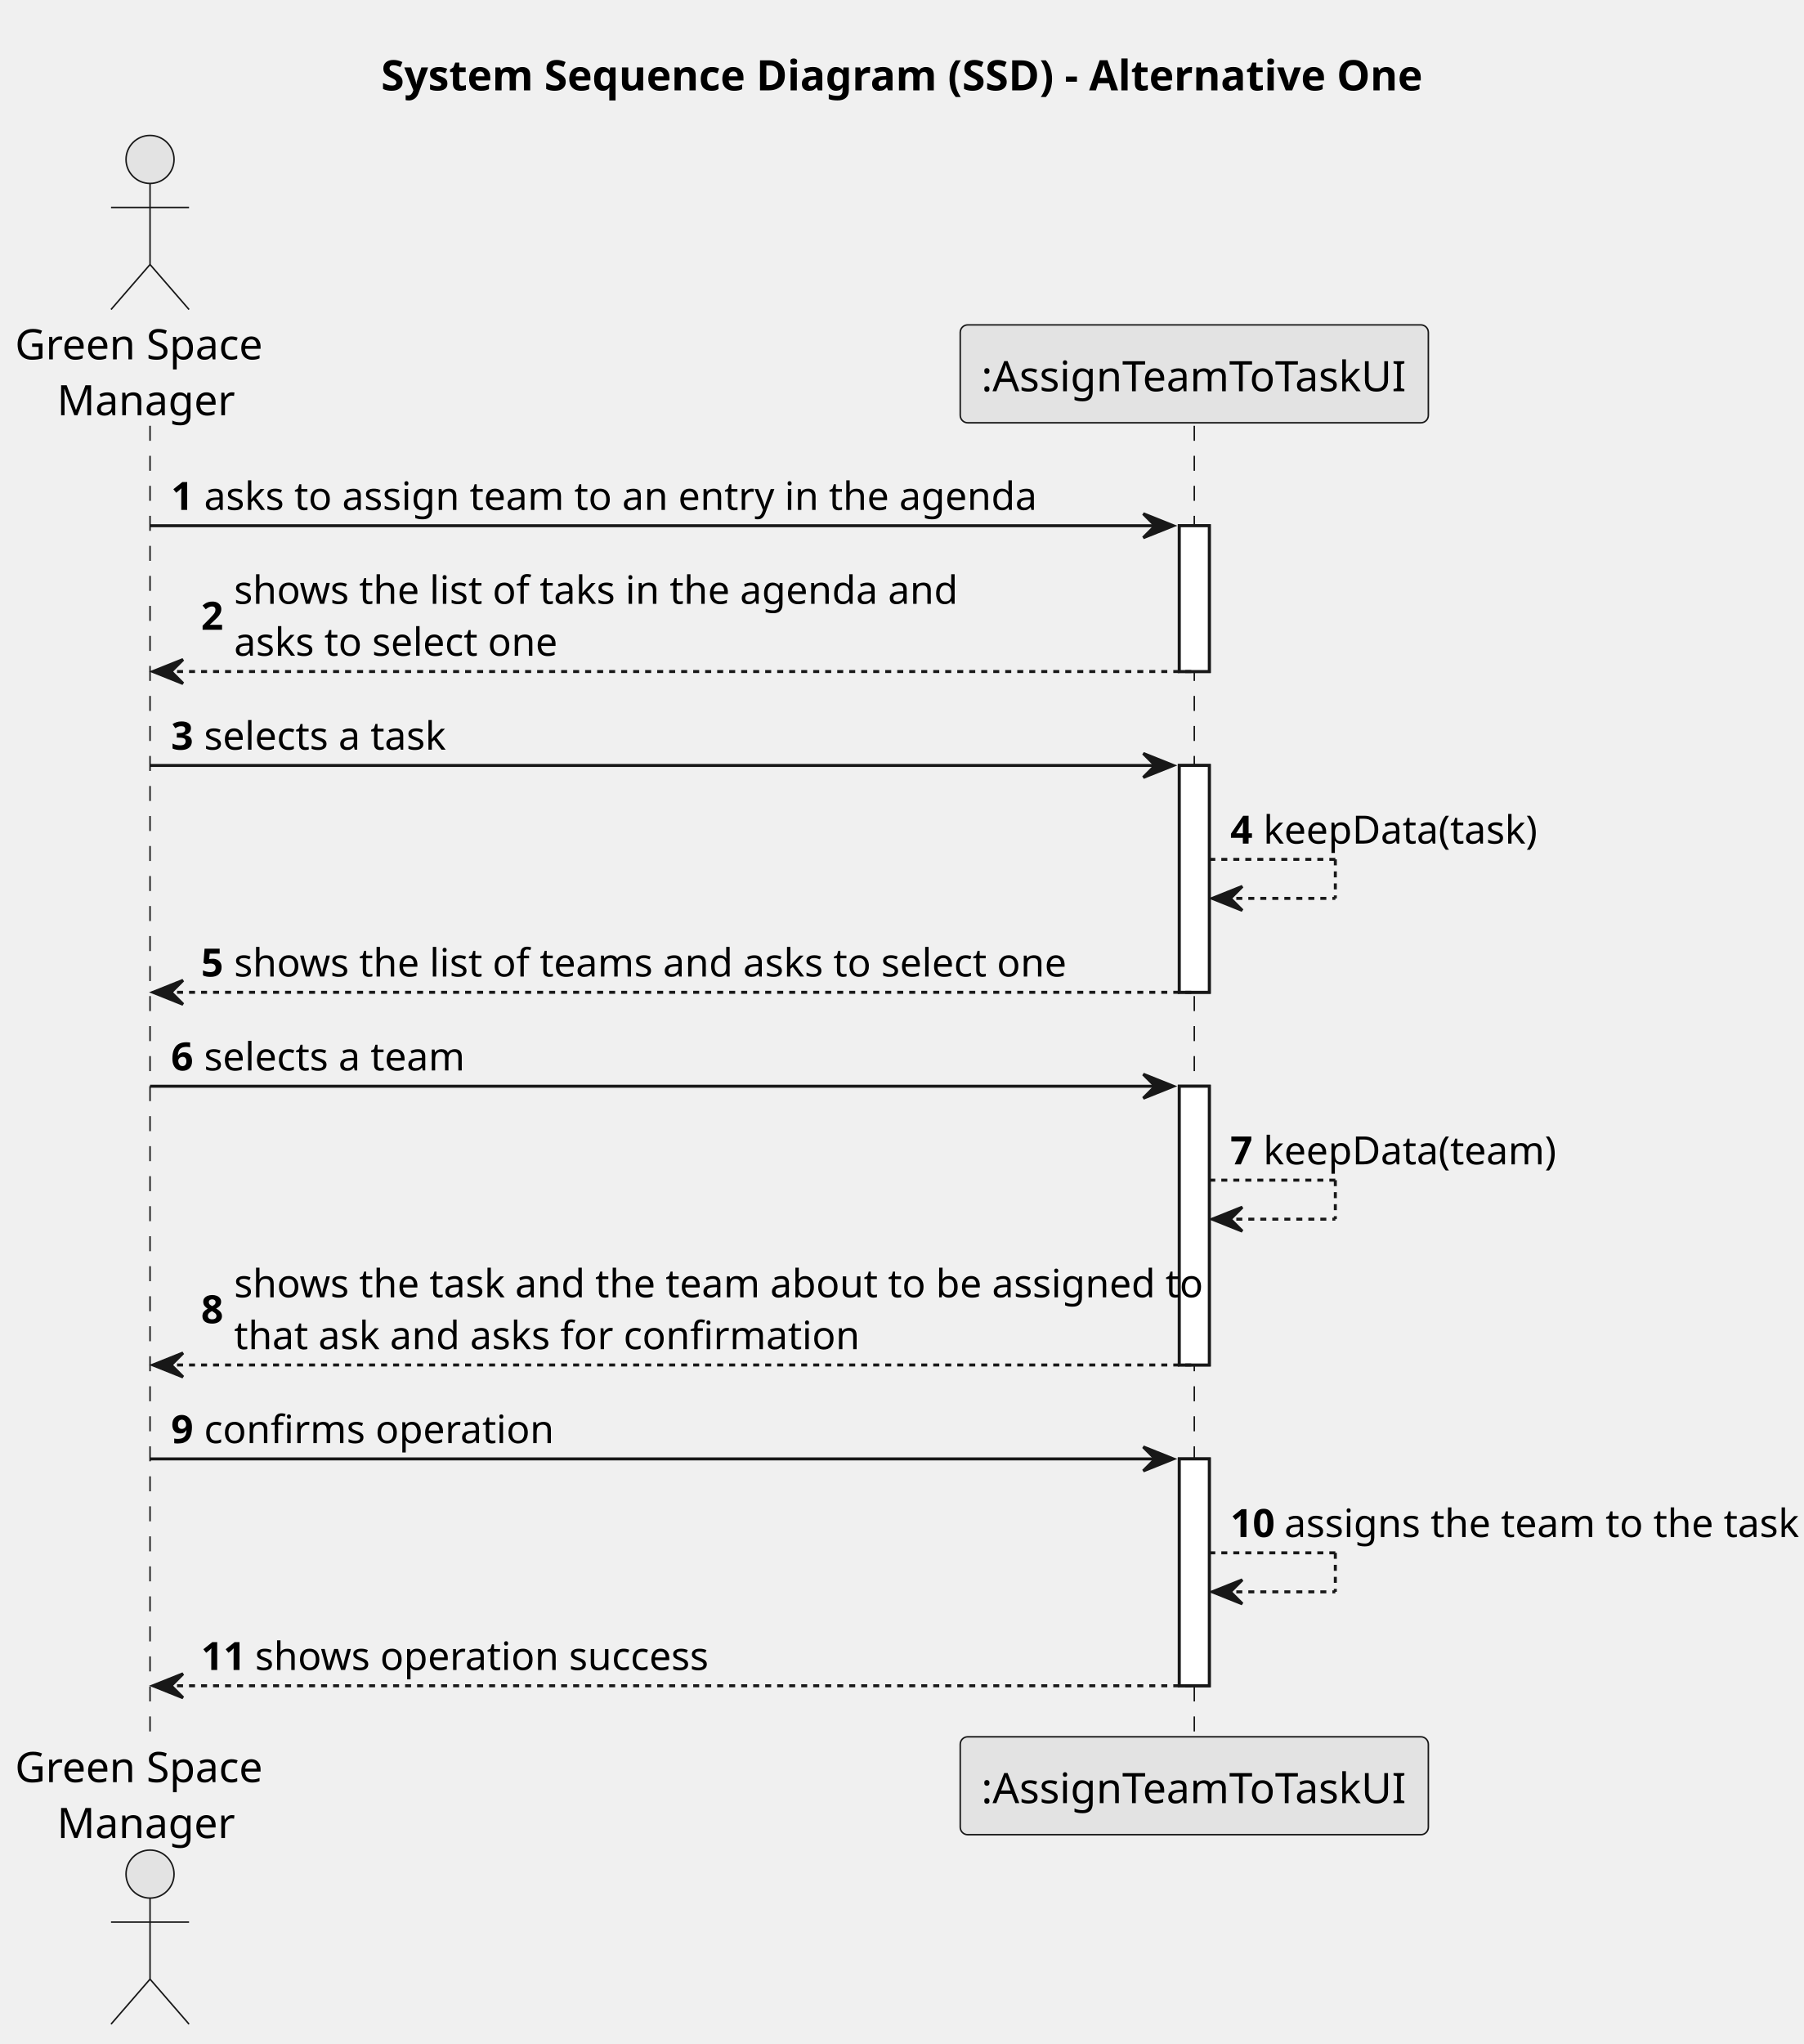
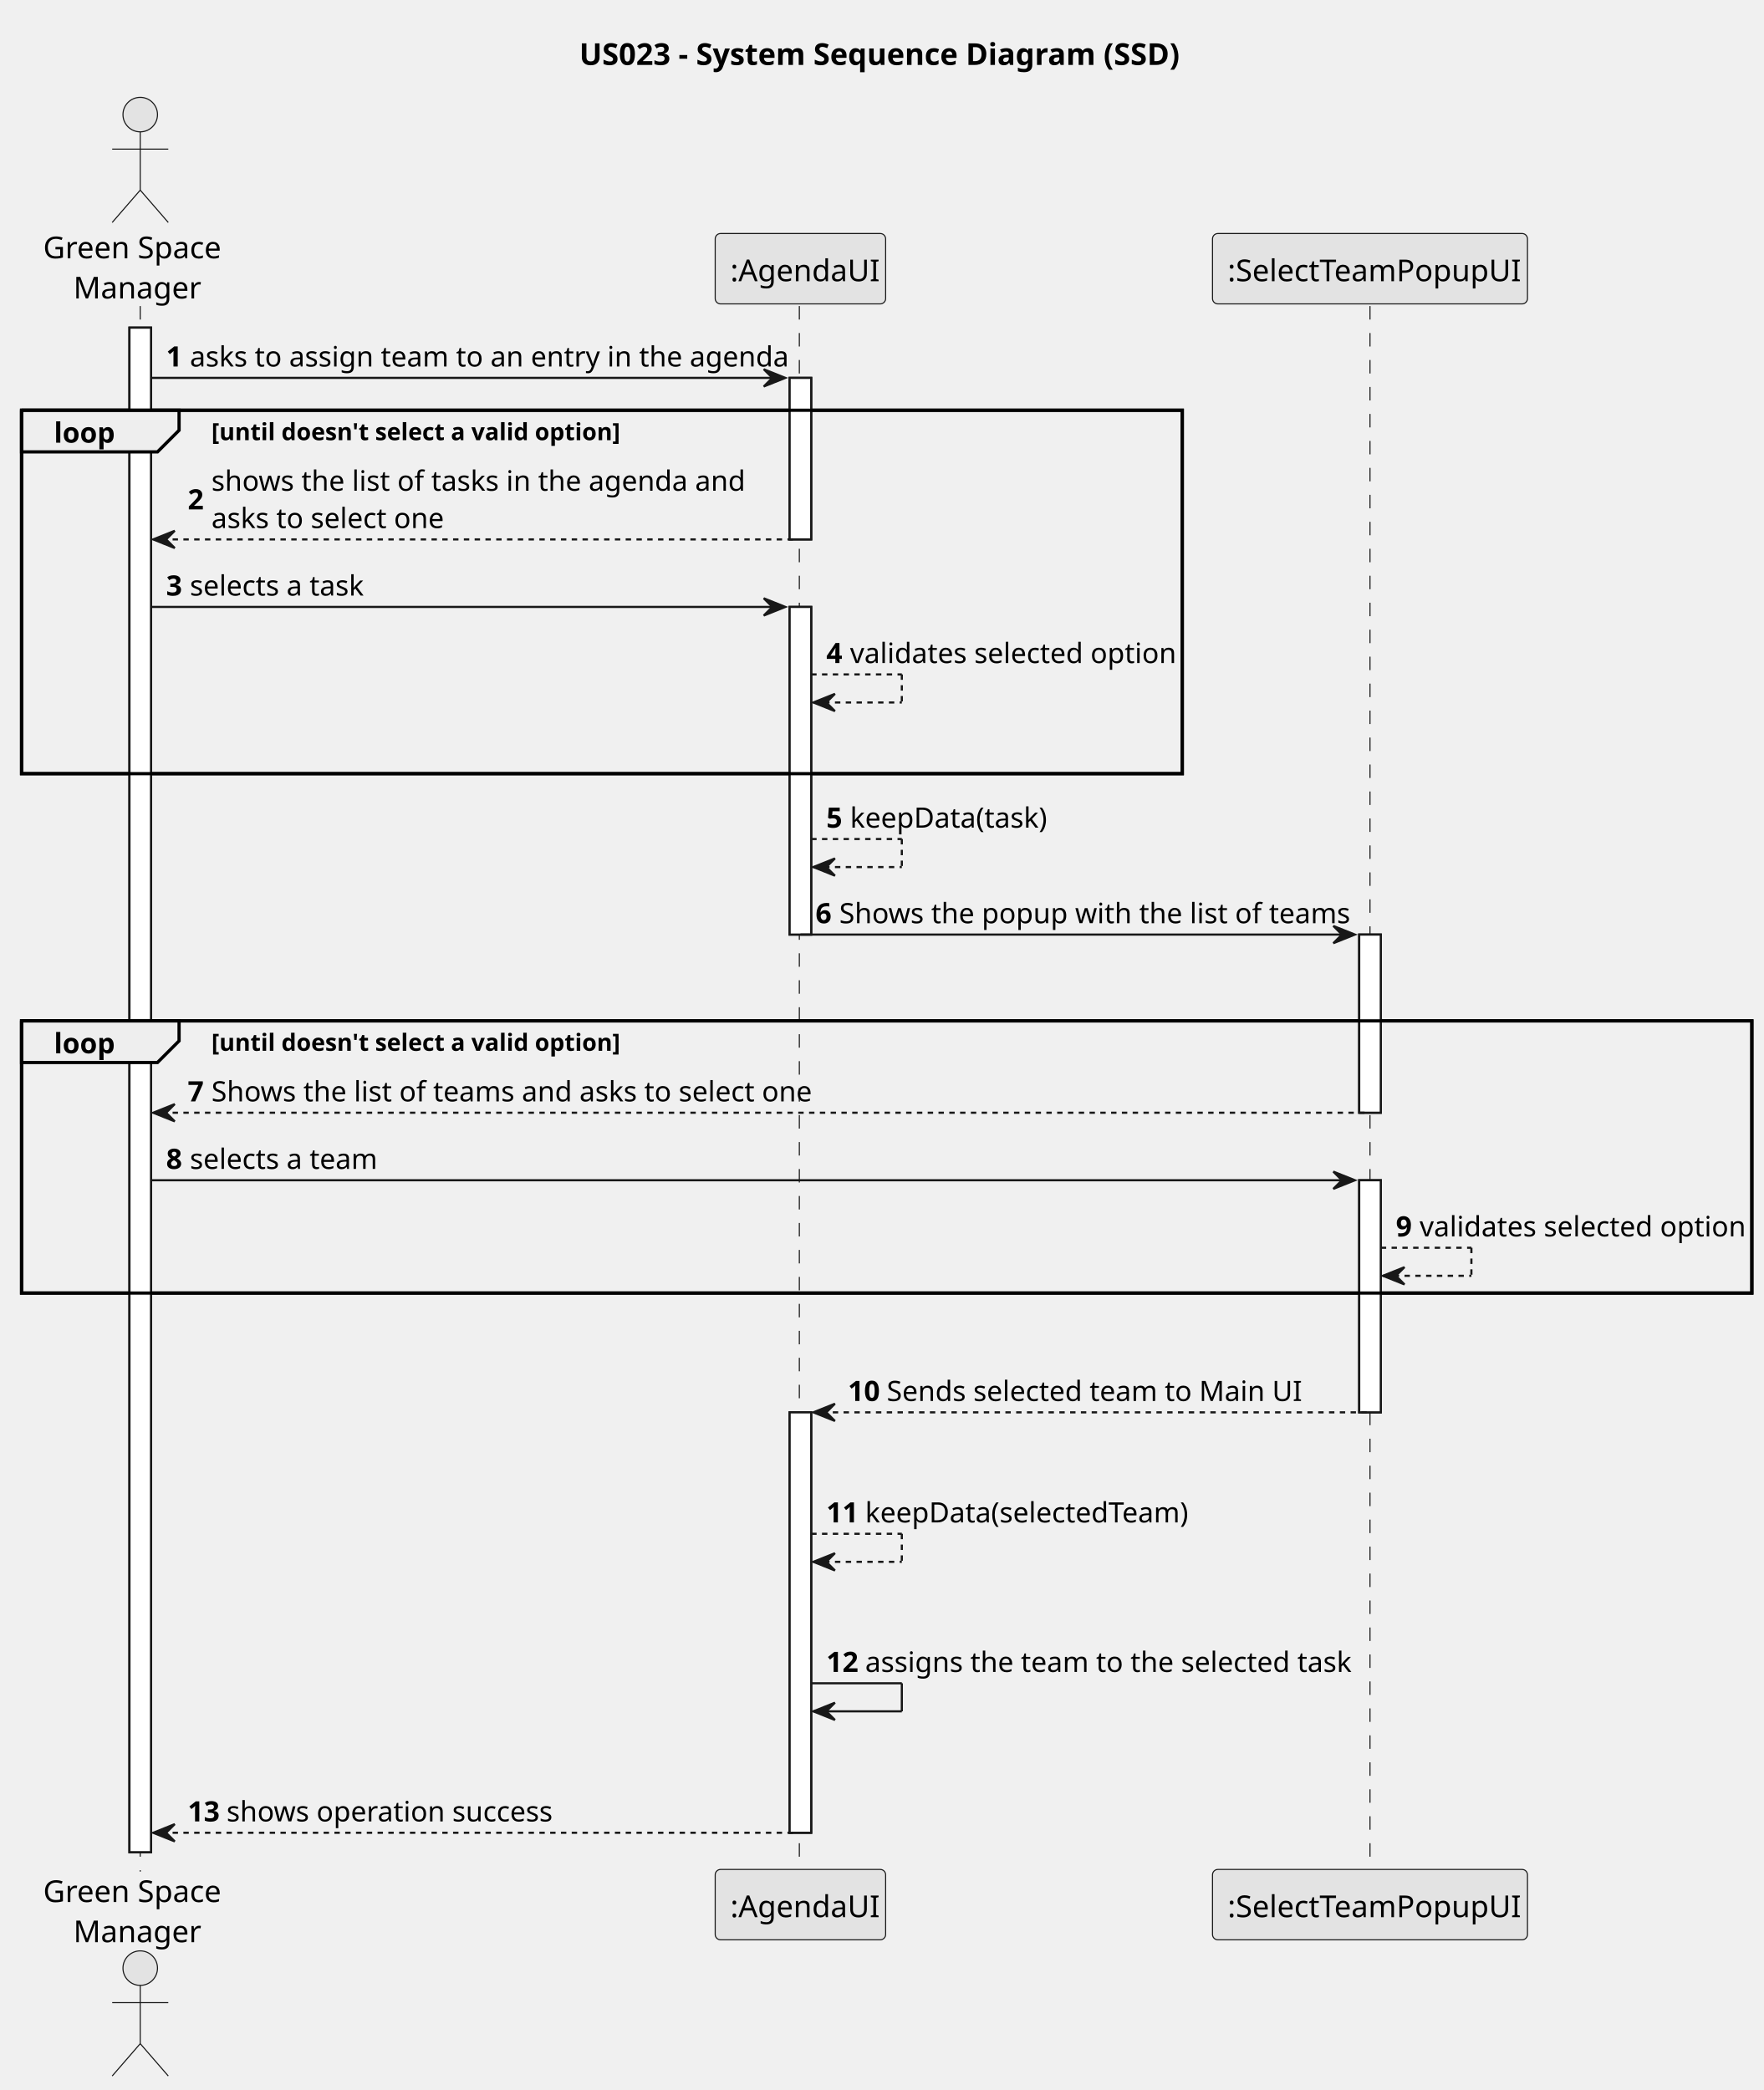
- <svg xmlns="http://www.w3.org/2000/svg" contentStyleType="text/css" height="681px" preserveAspectRatio="none" style="width:601px;height:681px;background:#FFFFFF;" version="1.1" viewBox="0 0 601 681" width="601px" zoomAndPan="magnify">
+ <svg xmlns="http://www.w3.org/2000/svg" contentStyleType="text/css" height="775.2px" preserveAspectRatio="none" style="width:654px;height:775px;background:#FFFFFF;" version="1.1" viewBox="0 0 654 775" width="654.4px" zoomAndPan="magnify">
  <defs />
  <g>
-     <text fill="#000000" font-family="sans-serif" font-size="14" font-weight="bold" lengthAdjust="spacing" textLength="351" x="127" y="30.107">System Sequence Diagram (SSD) - Alternative One</text>
-     <rect fill="#FFFFFF" height="48.582" style="stroke:#181818;stroke-width:1.0;" width="10" x="393" y="175.154" />
-     <rect fill="#FFFFFF" height="75.582" style="stroke:#181818;stroke-width:1.0;" width="10" x="393" y="255.027" />
-     <rect fill="#FFFFFF" height="92.873" style="stroke:#181818;stroke-width:1.0;" width="10" x="393" y="361.9" />
-     <rect fill="#FFFFFF" height="75.582" style="stroke:#181818;stroke-width:1.0;" width="10" x="393" y="486.065" />
-     <line style="stroke:#181818;stroke-width:0.5;stroke-dasharray:5.0,5.0;" x1="50" x2="50" y1="141.863" y2="579.646" />
-     <line style="stroke:#181818;stroke-width:0.5;stroke-dasharray:5.0,5.0;" x1="398" x2="398" y1="141.863" y2="579.646" />
-     <text fill="#000000" font-family="sans-serif" font-size="14" lengthAdjust="spacing" textLength="84" x="5" y="119.728">Green Space</text>
-     <text fill="#000000" font-family="sans-serif" font-size="14" lengthAdjust="spacing" textLength="56" x="19" y="138.35">Manager</text>
-     <ellipse cx="50" cy="53.121" fill="#E3E3E3" rx="8" ry="8" style="stroke:#181818;stroke-width:0.5;" />
-     <path d="M50,61.121 L50,88.121 M37,69.121 L63,69.121 M50,88.121 L37,103.121 M50,88.121 L63,103.121 " fill="none" style="stroke:#181818;stroke-width:0.5;" />
-     <text fill="#000000" font-family="sans-serif" font-size="14" lengthAdjust="spacing" textLength="84" x="5" y="593.754">Green Space</text>
-     <text fill="#000000" font-family="sans-serif" font-size="14" lengthAdjust="spacing" textLength="56" x="19" y="612.375">Manager</text>
-     <ellipse cx="50" cy="624.389" fill="#E3E3E3" rx="8" ry="8" style="stroke:#181818;stroke-width:0.5;" />
-     <path d="M50,632.389 L50,659.389 M37,640.389 L63,640.389 M50,659.389 L37,674.389 M50,659.389 L63,674.389 " fill="none" style="stroke:#181818;stroke-width:0.5;" />
-     <rect fill="#E3E3E3" height="32.621" rx="2.5" ry="2.5" style="stroke:#181818;stroke-width:0.5;" width="156" x="320" y="108.242" />
-     <text fill="#000000" font-family="sans-serif" font-size="14" lengthAdjust="spacing" textLength="142" x="327" y="130.35">:AssignTeamToTaskUI</text>
-     <rect fill="#E3E3E3" height="32.621" rx="2.5" ry="2.5" style="stroke:#181818;stroke-width:0.5;" width="156" x="320" y="578.646" />
-     <text fill="#000000" font-family="sans-serif" font-size="14" lengthAdjust="spacing" textLength="142" x="327" y="600.754">:AssignTeamToTaskUI</text>
-     <rect fill="#FFFFFF" height="48.582" style="stroke:#181818;stroke-width:1.0;" width="10" x="393" y="175.154" />
-     <rect fill="#FFFFFF" height="75.582" style="stroke:#181818;stroke-width:1.0;" width="10" x="393" y="255.027" />
-     <rect fill="#FFFFFF" height="92.873" style="stroke:#181818;stroke-width:1.0;" width="10" x="393" y="361.9" />
-     <rect fill="#FFFFFF" height="75.582" style="stroke:#181818;stroke-width:1.0;" width="10" x="393" y="486.065" />
-     <polygon fill="#181818" points="381,171.154,391,175.154,381,179.154,385,175.154" style="stroke:#181818;stroke-width:1.0;" />
-     <line style="stroke:#181818;stroke-width:1.0;" x1="50" x2="387" y1="175.154" y2="175.154" />
-     <text fill="#000000" font-family="sans-serif" font-size="13" font-weight="bold" lengthAdjust="spacing" textLength="7" x="57" y="169.892">1</text>
-     <text fill="#000000" font-family="sans-serif" font-size="13" lengthAdjust="spacing" textLength="266" x="68" y="169.892">asks to assign team to an entry in the agenda</text>
-     <polygon fill="#181818" points="61,219.736,51,223.736,61,227.736,57,223.736" style="stroke:#181818;stroke-width:1.0;" />
-     <line style="stroke:#181818;stroke-width:1.0;stroke-dasharray:2.0,2.0;" x1="55" x2="397" y1="223.736" y2="223.736" />
-     <text fill="#000000" font-family="sans-serif" font-size="13" font-weight="bold" lengthAdjust="spacing" textLength="7" x="67" y="209.828">2</text>
-     <text fill="#000000" font-family="sans-serif" font-size="13" lengthAdjust="spacing" textLength="230" x="78" y="201.183">shows the list of taks in the agenda and</text>
-     <text fill="#000000" font-family="sans-serif" font-size="13" lengthAdjust="spacing" textLength="107" x="78" y="218.474">asks to select one</text>
-     <polygon fill="#181818" points="381,251.027,391,255.027,381,259.027,385,255.027" style="stroke:#181818;stroke-width:1.0;" />
-     <line style="stroke:#181818;stroke-width:1.0;" x1="50" x2="387" y1="255.027" y2="255.027" />
-     <text fill="#000000" font-family="sans-serif" font-size="13" font-weight="bold" lengthAdjust="spacing" textLength="7" x="57" y="249.765">3</text>
-     <text fill="#000000" font-family="sans-serif" font-size="13" lengthAdjust="spacing" textLength="82" x="68" y="249.765">selects a task</text>
-     <line style="stroke:#181818;stroke-width:1.0;stroke-dasharray:2.0,2.0;" x1="403" x2="445" y1="286.318" y2="286.318" />
-     <line style="stroke:#181818;stroke-width:1.0;stroke-dasharray:2.0,2.0;" x1="445" x2="445" y1="286.318" y2="299.318" />
-     <line style="stroke:#181818;stroke-width:1.0;stroke-dasharray:2.0,2.0;" x1="404" x2="445" y1="299.318" y2="299.318" />
-     <polygon fill="#181818" points="414,295.318,404,299.318,414,303.318,410,299.318" style="stroke:#181818;stroke-width:1.0;" />
-     <text fill="#000000" font-family="sans-serif" font-size="13" font-weight="bold" lengthAdjust="spacing" textLength="7" x="410" y="281.056">4</text>
-     <text fill="#000000" font-family="sans-serif" font-size="13" lengthAdjust="spacing" textLength="88" x="421" y="281.056">keepData(task)</text>
-     <polygon fill="#181818" points="61,326.609,51,330.609,61,334.609,57,330.609" style="stroke:#181818;stroke-width:1.0;" />
-     <line style="stroke:#181818;stroke-width:1.0;stroke-dasharray:2.0,2.0;" x1="55" x2="397" y1="330.609" y2="330.609" />
-     <text fill="#000000" font-family="sans-serif" font-size="13" font-weight="bold" lengthAdjust="spacing" textLength="7" x="67" y="325.347">5</text>
-     <text fill="#000000" font-family="sans-serif" font-size="13" lengthAdjust="spacing" textLength="270" x="78" y="325.347">shows the list of teams and asks to select one</text>
-     <polygon fill="#181818" points="381,357.9,391,361.9,381,365.9,385,361.9" style="stroke:#181818;stroke-width:1.0;" />
-     <line style="stroke:#181818;stroke-width:1.0;" x1="50" x2="387" y1="361.9" y2="361.9" />
-     <text fill="#000000" font-family="sans-serif" font-size="13" font-weight="bold" lengthAdjust="spacing" textLength="7" x="57" y="356.638">6</text>
-     <text fill="#000000" font-family="sans-serif" font-size="13" lengthAdjust="spacing" textLength="86" x="68" y="356.638">selects a team</text>
-     <line style="stroke:#181818;stroke-width:1.0;stroke-dasharray:2.0,2.0;" x1="403" x2="445" y1="393.191" y2="393.191" />
-     <line style="stroke:#181818;stroke-width:1.0;stroke-dasharray:2.0,2.0;" x1="445" x2="445" y1="393.191" y2="406.191" />
-     <line style="stroke:#181818;stroke-width:1.0;stroke-dasharray:2.0,2.0;" x1="404" x2="445" y1="406.191" y2="406.191" />
-     <polygon fill="#181818" points="414,402.191,404,406.191,414,410.191,410,406.191" style="stroke:#181818;stroke-width:1.0;" />
-     <text fill="#000000" font-family="sans-serif" font-size="13" font-weight="bold" lengthAdjust="spacing" textLength="7" x="410" y="387.929">7</text>
-     <text fill="#000000" font-family="sans-serif" font-size="13" lengthAdjust="spacing" textLength="92" x="421" y="387.929">keepData(team)</text>
-     <polygon fill="#181818" points="61,450.773,51,454.773,61,458.773,57,454.773" style="stroke:#181818;stroke-width:1.0;" />
-     <line style="stroke:#181818;stroke-width:1.0;stroke-dasharray:2.0,2.0;" x1="55" x2="397" y1="454.773" y2="454.773" />
-     <text fill="#000000" font-family="sans-serif" font-size="13" font-weight="bold" lengthAdjust="spacing" textLength="7" x="67" y="440.865">8</text>
-     <text fill="#000000" font-family="sans-serif" font-size="13" lengthAdjust="spacing" textLength="308" x="78" y="432.22">shows the task and the team about to be assigned to</text>
-     <text fill="#000000" font-family="sans-serif" font-size="13" lengthAdjust="spacing" textLength="196" x="78" y="449.511">that ask and asks for confirmation</text>
-     <polygon fill="#181818" points="381,482.065,391,486.065,381,490.065,385,486.065" style="stroke:#181818;stroke-width:1.0;" />
-     <line style="stroke:#181818;stroke-width:1.0;" x1="50" x2="387" y1="486.065" y2="486.065" />
-     <text fill="#000000" font-family="sans-serif" font-size="13" font-weight="bold" lengthAdjust="spacing" textLength="7" x="57" y="480.802">9</text>
-     <text fill="#000000" font-family="sans-serif" font-size="13" lengthAdjust="spacing" textLength="106" x="68" y="480.802">confirms operation</text>
-     <line style="stroke:#181818;stroke-width:1.0;stroke-dasharray:2.0,2.0;" x1="403" x2="445" y1="517.356" y2="517.356" />
-     <line style="stroke:#181818;stroke-width:1.0;stroke-dasharray:2.0,2.0;" x1="445" x2="445" y1="517.356" y2="530.356" />
-     <line style="stroke:#181818;stroke-width:1.0;stroke-dasharray:2.0,2.0;" x1="404" x2="445" y1="530.356" y2="530.356" />
-     <polygon fill="#181818" points="414,526.356,404,530.356,414,534.356,410,530.356" style="stroke:#181818;stroke-width:1.0;" />
-     <text fill="#000000" font-family="sans-serif" font-size="13" font-weight="bold" lengthAdjust="spacing" textLength="14" x="410" y="512.093">10</text>
-     <text fill="#000000" font-family="sans-serif" font-size="13" lengthAdjust="spacing" textLength="166" x="428" y="512.093">assigns the team to the task</text>
-     <polygon fill="#181818" points="61,557.646,51,561.646,61,565.646,57,561.646" style="stroke:#181818;stroke-width:1.0;" />
-     <line style="stroke:#181818;stroke-width:1.0;stroke-dasharray:2.0,2.0;" x1="55" x2="397" y1="561.646" y2="561.646" />
-     <text fill="#000000" font-family="sans-serif" font-size="13" font-weight="bold" lengthAdjust="spacing" textLength="14" x="67" y="556.384">11</text>
-     <text fill="#000000" font-family="sans-serif" font-size="13" lengthAdjust="spacing" textLength="147" x="85" y="556.384">shows operation success</text>
+     <text fill="#000000" font-family="sans-serif" font-size="11.2" font-weight="bold" lengthAdjust="spacing" textLength="227.2" x="214.8" y="24.086">US023 - System Sequence Diagram (SSD)</text>
+     <rect fill="#FFFFFF" height="565.325" style="stroke:#181818;stroke-width:0.8;" width="8" x="48" y="121.491" />
+     <rect fill="#FFFFFF" height="59.898" style="stroke:#181818;stroke-width:0.8;" width="8" x="292.8" y="140.123" />
+     <rect fill="#FFFFFF" height="121.498" style="stroke:#181818;stroke-width:0.8;" width="8" x="292.8" y="225.055" />
+     <rect fill="#FFFFFF" height="155.898" style="stroke:#181818;stroke-width:0.8;" width="8" x="292.8" y="523.717" />
+     <rect fill="#FFFFFF" height="66.066" style="stroke:#181818;stroke-width:0.8;" width="8" x="504" y="346.553" />
+     <rect fill="#FFFFFF" height="86.066" style="stroke:#181818;stroke-width:0.8;" width="8" x="504" y="437.652" />
+     <rect fill="none" height="134.764" style="stroke:#000000;stroke-width:1.2;" width="430.4" x="8" y="152.123" />
+     <rect fill="none" height="100.931" style="stroke:#000000;stroke-width:1.2;" width="641.6" x="8" y="378.553" />
+     <line style="stroke:#181818;stroke-width:0.4;stroke-dasharray:5.0,5.0;" x1="52" x2="52" y1="113.491" y2="694.016" />
+     <line style="stroke:#181818;stroke-width:0.4;stroke-dasharray:5.0,5.0;" x1="296.4" x2="296.4" y1="113.491" y2="694.016" />
+     <line style="stroke:#181818;stroke-width:0.4;stroke-dasharray:5.0,5.0;" x1="508" x2="508" y1="113.491" y2="694.016" />
+     <text fill="#000000" font-family="sans-serif" font-size="11.2" lengthAdjust="spacing" textLength="67.2" x="16" y="95.783">Green Space</text>
+     <text fill="#000000" font-family="sans-serif" font-size="11.2" lengthAdjust="spacing" textLength="44.8" x="27.2" y="110.68">Manager</text>
+     <ellipse cx="52" cy="42.497" fill="#E3E3E3" rx="6.4" ry="6.4" style="stroke:#181818;stroke-width:0.4;" />
+     <path d="M52,48.897 L52,70.497 M41.6,55.297 L62.4,55.297 M52,70.497 L41.6,82.497 M52,70.497 L62.4,82.497 " fill="none" style="stroke:#181818;stroke-width:0.4;" />
+     <text fill="#000000" font-family="sans-serif" font-size="11.2" lengthAdjust="spacing" textLength="67.2" x="16" y="705.302">Green Space</text>
+     <text fill="#000000" font-family="sans-serif" font-size="11.2" lengthAdjust="spacing" textLength="44.8" x="27.2" y="720.198">Manager</text>
+     <ellipse cx="52" cy="729.809" fill="#E3E3E3" rx="6.4" ry="6.4" style="stroke:#181818;stroke-width:0.4;" />
+     <path d="M52,736.209 L52,757.809 M41.6,742.609 L62.4,742.609 M52,757.809 L41.6,769.809 M52,757.809 L62.4,769.809 " fill="none" style="stroke:#181818;stroke-width:0.4;" />
+     <rect fill="#E3E3E3" height="26.097" rx="2" ry="2" style="stroke:#181818;stroke-width:0.4;" width="63.2" x="265.2" y="86.594" />
+     <text fill="#000000" font-family="sans-serif" font-size="11.2" lengthAdjust="spacing" textLength="52" x="270.8" y="104.28">:AgendaUI</text>
+     <rect fill="#E3E3E3" height="26.097" rx="2" ry="2" style="stroke:#181818;stroke-width:0.4;" width="63.2" x="265.2" y="693.216" />
+     <text fill="#000000" font-family="sans-serif" font-size="11.2" lengthAdjust="spacing" textLength="52" x="270.8" y="710.902">:AgendaUI</text>
+     <rect fill="#E3E3E3" height="26.097" rx="2" ry="2" style="stroke:#181818;stroke-width:0.4;" width="116.8" x="449.6" y="86.594" />
+     <text fill="#000000" font-family="sans-serif" font-size="11.2" lengthAdjust="spacing" textLength="105.6" x="455.2" y="104.28">:SelectTeamPopupUI</text>
+     <rect fill="#E3E3E3" height="26.097" rx="2" ry="2" style="stroke:#181818;stroke-width:0.4;" width="116.8" x="449.6" y="693.216" />
+     <text fill="#000000" font-family="sans-serif" font-size="11.2" lengthAdjust="spacing" textLength="105.6" x="455.2" y="710.902">:SelectTeamPopupUI</text>
+     <rect fill="#FFFFFF" height="565.325" style="stroke:#181818;stroke-width:0.8;" width="8" x="48" y="121.491" />
+     <rect fill="#FFFFFF" height="59.898" style="stroke:#181818;stroke-width:0.8;" width="8" x="292.8" y="140.123" />
+     <rect fill="#FFFFFF" height="121.498" style="stroke:#181818;stroke-width:0.8;" width="8" x="292.8" y="225.055" />
+     <rect fill="#FFFFFF" height="155.898" style="stroke:#181818;stroke-width:0.8;" width="8" x="292.8" y="523.717" />
+     <rect fill="#FFFFFF" height="66.066" style="stroke:#181818;stroke-width:0.8;" width="8" x="504" y="346.553" />
+     <rect fill="#FFFFFF" height="86.066" style="stroke:#181818;stroke-width:0.8;" width="8" x="504" y="437.652" />
+     <polygon fill="#181818" points="283.2,136.923,291.2,140.123,283.2,143.323,286.4,140.123" style="stroke:#181818;stroke-width:0.8;" />
+     <line style="stroke:#181818;stroke-width:0.8;" x1="56" x2="288" y1="140.123" y2="140.123" />
+     <text fill="#000000" font-family="sans-serif" font-size="10.4" font-weight="bold" lengthAdjust="spacing" textLength="5.6" x="61.6" y="135.913">1</text>
+     <text fill="#000000" font-family="sans-serif" font-size="10.4" lengthAdjust="spacing" textLength="212.8" x="70.4" y="135.913">asks to assign team to an entry in the agenda</text>
+     <path d="M8,152.123 L66.4,152.123 L66.4,159.556 L58.4,167.556 L8,167.556 L8,152.123 " fill="#EEEEEE" style="stroke:#000000;stroke-width:1.2;" />
+     <rect fill="none" height="134.764" style="stroke:#000000;stroke-width:1.2;" width="430.4" x="8" y="152.123" />
+     <text fill="#000000" font-family="sans-serif" font-size="10.4" font-weight="bold" lengthAdjust="spacing" textLength="22.4" x="20" y="164.146">loop</text>
+     <text fill="#000000" font-family="sans-serif" font-size="8.8" font-weight="bold" lengthAdjust="spacing" textLength="151.2" x="78.4" y="163.22">[until doesn't select a valid option]</text>
+     <polygon fill="#181818" points="64.8,196.822,56.8,200.022,64.8,203.222,61.6,200.022" style="stroke:#181818;stroke-width:0.8;" />
+     <line style="stroke:#181818;stroke-width:0.8;stroke-dasharray:2.0,2.0;" x1="60" x2="296" y1="200.022" y2="200.022" />
+     <text fill="#000000" font-family="sans-serif" font-size="10.4" font-weight="bold" lengthAdjust="spacing" textLength="5.6" x="69.6" y="188.895">2</text>
+     <text fill="#000000" font-family="sans-serif" font-size="10.4" lengthAdjust="spacing" textLength="189.6" x="78.4" y="181.979">shows the list of tasks in the agenda and</text>
+     <text fill="#000000" font-family="sans-serif" font-size="10.4" lengthAdjust="spacing" textLength="85.6" x="78.4" y="195.812">asks to select one</text>
+     <polygon fill="#181818" points="283.2,221.855,291.2,225.055,283.2,228.255,286.4,225.055" style="stroke:#181818;stroke-width:0.8;" />
+     <line style="stroke:#181818;stroke-width:0.8;" x1="56" x2="288" y1="225.055" y2="225.055" />
+     <text fill="#000000" font-family="sans-serif" font-size="10.4" font-weight="bold" lengthAdjust="spacing" textLength="5.6" x="61.6" y="220.845">3</text>
+     <text fill="#000000" font-family="sans-serif" font-size="10.4" lengthAdjust="spacing" textLength="65.6" x="70.4" y="220.845">selects a task</text>
+     <line style="stroke:#181818;stroke-width:0.8;stroke-dasharray:2.0,2.0;" x1="300.8" x2="334.4" y1="250.088" y2="250.088" />
+     <line style="stroke:#181818;stroke-width:0.8;stroke-dasharray:2.0,2.0;" x1="334.4" x2="334.4" y1="250.088" y2="260.488" />
+     <line style="stroke:#181818;stroke-width:0.8;stroke-dasharray:2.0,2.0;" x1="301.6" x2="334.4" y1="260.488" y2="260.488" />
+     <polygon fill="#181818" points="309.6,257.288,301.6,260.488,309.6,263.688,306.4,260.488" style="stroke:#181818;stroke-width:0.8;" />
+     <text fill="#000000" font-family="sans-serif" font-size="10.4" font-weight="bold" lengthAdjust="spacing" textLength="5.6" x="306.4" y="245.877">4</text>
+     <text fill="#000000" font-family="sans-serif" font-size="10.4" lengthAdjust="spacing" textLength="113.6" x="315.2" y="245.877">validates selected option</text>
+     <line style="stroke:#181818;stroke-width:0.8;stroke-dasharray:2.0,2.0;" x1="300.8" x2="334.4" y1="311.12" y2="311.12" />
+     <line style="stroke:#181818;stroke-width:0.8;stroke-dasharray:2.0,2.0;" x1="334.4" x2="334.4" y1="311.12" y2="321.52" />
+     <line style="stroke:#181818;stroke-width:0.8;stroke-dasharray:2.0,2.0;" x1="301.6" x2="334.4" y1="321.52" y2="321.52" />
+     <polygon fill="#181818" points="309.6,318.32,301.6,321.52,309.6,324.72,306.4,321.52" style="stroke:#181818;stroke-width:0.8;" />
+     <text fill="#000000" font-family="sans-serif" font-size="10.4" font-weight="bold" lengthAdjust="spacing" textLength="5.6" x="306.4" y="306.91">5</text>
+     <text fill="#000000" font-family="sans-serif" font-size="10.4" lengthAdjust="spacing" textLength="70.4" x="315.2" y="306.91">keepData(task)</text>
+     <polygon fill="#181818" points="494.4,343.353,502.4,346.553,494.4,349.753,497.6,346.553" style="stroke:#181818;stroke-width:0.8;" />
+     <line style="stroke:#181818;stroke-width:0.8;" x1="296.8" x2="499.2" y1="346.553" y2="346.553" />
+     <text fill="#000000" font-family="sans-serif" font-size="10.4" font-weight="bold" lengthAdjust="spacing" textLength="5.6" x="302.4" y="342.343">6</text>
+     <text fill="#000000" font-family="sans-serif" font-size="10.4" lengthAdjust="spacing" textLength="179.2" x="311.2" y="342.343">Shows the popup with the list of teams</text>
+     <path d="M8,378.553 L66.4,378.553 L66.4,385.986 L58.4,393.986 L8,393.986 L8,378.553 " fill="#EEEEEE" style="stroke:#000000;stroke-width:1.2;" />
+     <rect fill="none" height="100.931" style="stroke:#000000;stroke-width:1.2;" width="641.6" x="8" y="378.553" />
+     <text fill="#000000" font-family="sans-serif" font-size="10.4" font-weight="bold" lengthAdjust="spacing" textLength="22.4" x="20" y="390.576">loop</text>
+     <text fill="#000000" font-family="sans-serif" font-size="8.8" font-weight="bold" lengthAdjust="spacing" textLength="151.2" x="78.4" y="389.649">[until doesn't select a valid option]</text>
+     <polygon fill="#181818" points="64.8,409.419,56.8,412.619,64.8,415.819,61.6,412.619" style="stroke:#181818;stroke-width:0.8;" />
+     <line style="stroke:#181818;stroke-width:0.8;stroke-dasharray:2.0,2.0;" x1="60" x2="507.2" y1="412.619" y2="412.619" />
+     <text fill="#000000" font-family="sans-serif" font-size="10.4" font-weight="bold" lengthAdjust="spacing" textLength="5.6" x="69.6" y="408.409">7</text>
+     <text fill="#000000" font-family="sans-serif" font-size="10.4" lengthAdjust="spacing" textLength="217.6" x="78.4" y="408.409">Shows the list of teams and asks to select one</text>
+     <polygon fill="#181818" points="494.4,434.452,502.4,437.652,494.4,440.852,497.6,437.652" style="stroke:#181818;stroke-width:0.8;" />
+     <line style="stroke:#181818;stroke-width:0.8;" x1="56" x2="499.2" y1="437.652" y2="437.652" />
+     <text fill="#000000" font-family="sans-serif" font-size="10.4" font-weight="bold" lengthAdjust="spacing" textLength="5.6" x="61.6" y="433.441">8</text>
+     <text fill="#000000" font-family="sans-serif" font-size="10.4" lengthAdjust="spacing" textLength="68.8" x="70.4" y="433.441">selects a team</text>
+     <line style="stroke:#181818;stroke-width:0.8;stroke-dasharray:2.0,2.0;" x1="512" x2="545.6" y1="462.684" y2="462.684" />
+     <line style="stroke:#181818;stroke-width:0.8;stroke-dasharray:2.0,2.0;" x1="545.6" x2="545.6" y1="462.684" y2="473.084" />
+     <line style="stroke:#181818;stroke-width:0.8;stroke-dasharray:2.0,2.0;" x1="512.8" x2="545.6" y1="473.084" y2="473.084" />
+     <polygon fill="#181818" points="520.8,469.884,512.8,473.084,520.8,476.284,517.6,473.084" style="stroke:#181818;stroke-width:0.8;" />
+     <text fill="#000000" font-family="sans-serif" font-size="10.4" font-weight="bold" lengthAdjust="spacing" textLength="5.6" x="517.6" y="458.474">9</text>
+     <text fill="#000000" font-family="sans-serif" font-size="10.4" lengthAdjust="spacing" textLength="113.6" x="526.4" y="458.474">validates selected option</text>
+     <polygon fill="#181818" points="309.6,520.517,301.6,523.717,309.6,526.917,306.4,523.717" style="stroke:#181818;stroke-width:0.8;" />
+     <line style="stroke:#181818;stroke-width:0.8;stroke-dasharray:2.0,2.0;" x1="304.8" x2="507.2" y1="523.717" y2="523.717" />
+     <text fill="#000000" font-family="sans-serif" font-size="10.4" font-weight="bold" lengthAdjust="spacing" textLength="11.2" x="314.4" y="519.507">10</text>
+     <text fill="#000000" font-family="sans-serif" font-size="10.4" lengthAdjust="spacing" textLength="148.8" x="328.8" y="519.507">Sends selected team to Main UI</text>
+     <line style="stroke:#181818;stroke-width:0.8;stroke-dasharray:2.0,2.0;" x1="300.8" x2="334.4" y1="568.75" y2="568.75" />
+     <line style="stroke:#181818;stroke-width:0.8;stroke-dasharray:2.0,2.0;" x1="334.4" x2="334.4" y1="568.75" y2="579.15" />
+     <line style="stroke:#181818;stroke-width:0.8;stroke-dasharray:2.0,2.0;" x1="301.6" x2="334.4" y1="579.15" y2="579.15" />
+     <polygon fill="#181818" points="309.6,575.95,301.6,579.15,309.6,582.35,306.4,579.15" style="stroke:#181818;stroke-width:0.8;" />
+     <text fill="#000000" font-family="sans-serif" font-size="10.4" font-weight="bold" lengthAdjust="spacing" textLength="11.2" x="306.4" y="564.54">11</text>
+     <text fill="#000000" font-family="sans-serif" font-size="10.4" lengthAdjust="spacing" textLength="115.2" x="320.8" y="564.54">keepData(selectedTeam)</text>
+     <line style="stroke:#181818;stroke-width:0.8;" x1="300.8" x2="334.4" y1="624.183" y2="624.183" />
+     <line style="stroke:#181818;stroke-width:0.8;" x1="334.4" x2="334.4" y1="624.183" y2="634.583" />
+     <line style="stroke:#181818;stroke-width:0.8;" x1="301.6" x2="334.4" y1="634.583" y2="634.583" />
+     <polygon fill="#181818" points="309.6,631.383,301.6,634.583,309.6,637.783,306.4,634.583" style="stroke:#181818;stroke-width:0.8;" />
+     <text fill="#000000" font-family="sans-serif" font-size="10.4" font-weight="bold" lengthAdjust="spacing" textLength="11.2" x="306.4" y="619.973">12</text>
+     <text fill="#000000" font-family="sans-serif" font-size="10.4" lengthAdjust="spacing" textLength="175.2" x="320.8" y="619.973">assigns the team to the selected task</text>
+     <polygon fill="#181818" points="64.8,676.416,56.8,679.616,64.8,682.816,61.6,679.616" style="stroke:#181818;stroke-width:0.8;" />
+     <line style="stroke:#181818;stroke-width:0.8;stroke-dasharray:2.0,2.0;" x1="60" x2="296" y1="679.616" y2="679.616" />
+     <text fill="#000000" font-family="sans-serif" font-size="10.4" font-weight="bold" lengthAdjust="spacing" textLength="11.2" x="69.6" y="675.405">13</text>
+     <text fill="#000000" font-family="sans-serif" font-size="10.4" lengthAdjust="spacing" textLength="117.6" x="84" y="675.405">shows operation success</text>
  </g>
</svg>
